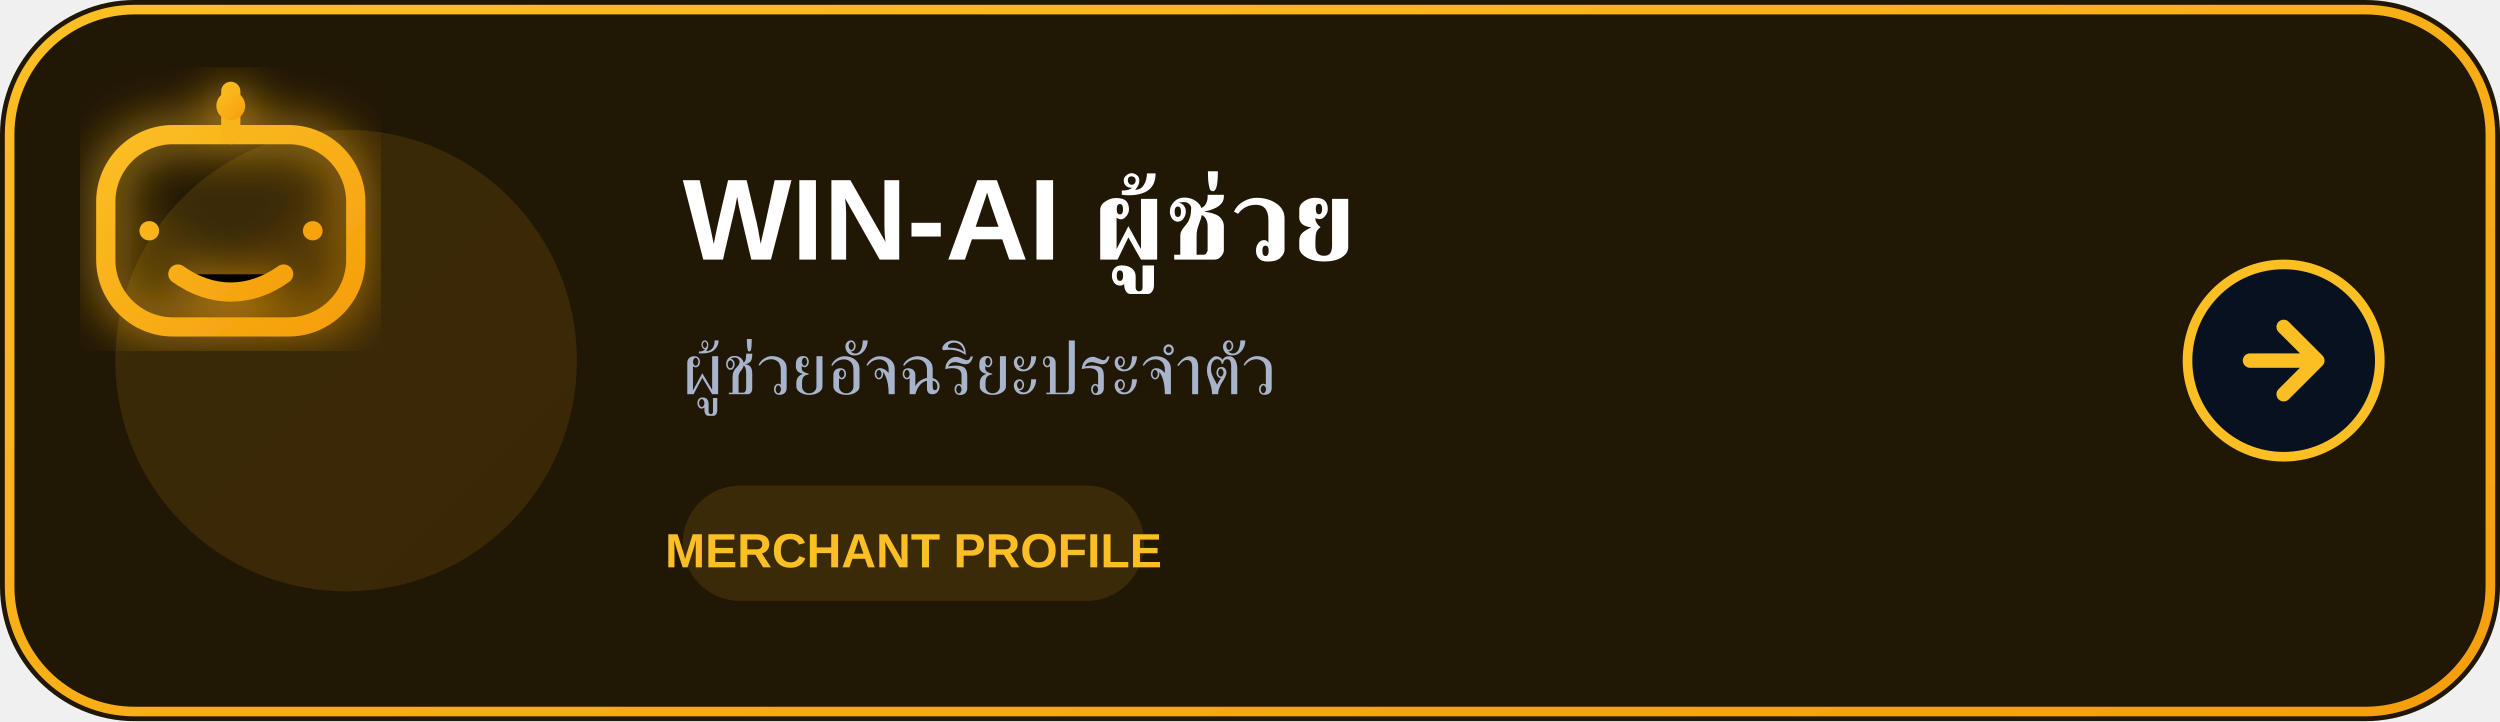
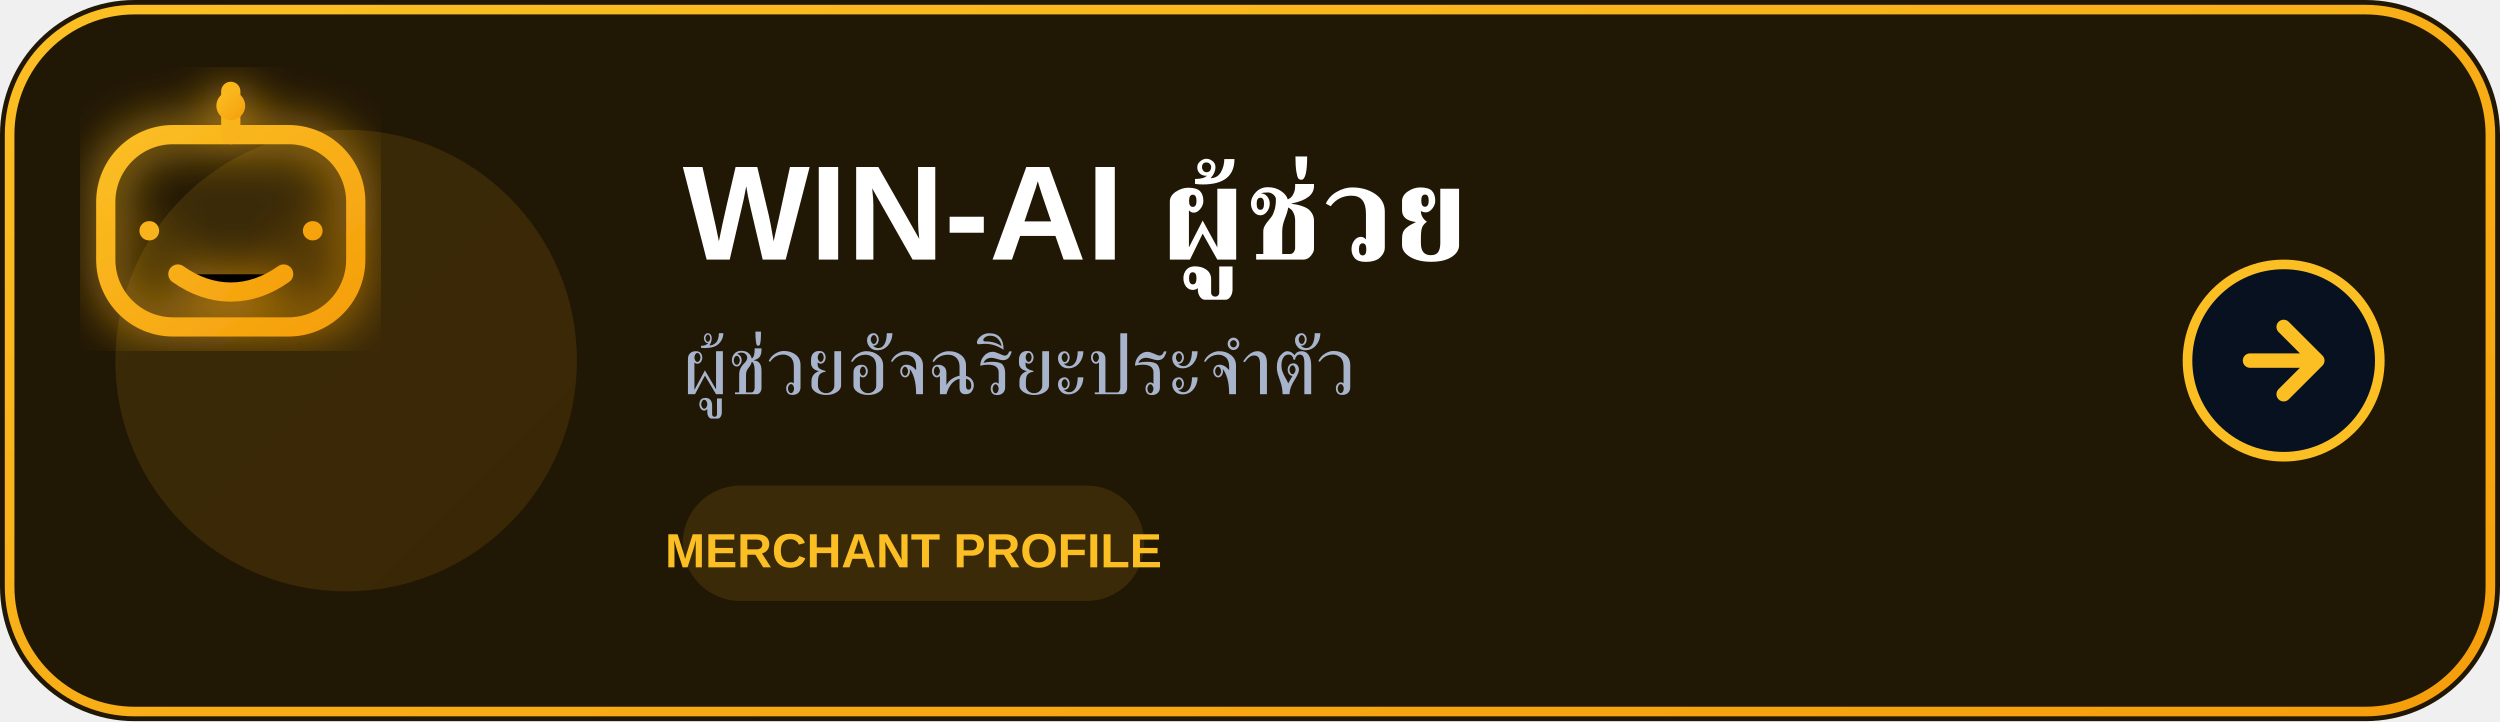
<svg xmlns="http://www.w3.org/2000/svg" viewBox="0 0 520 150">
  <defs>
    <linearGradient id="g" x1="0" y1="0" x2="1" y2="1">
      <stop stop-color="#FBBF24" />
      <stop offset="1" stop-color="#F59E0B" />
    </linearGradient>
    <filter id="glow">
      <feGaussianBlur stdDeviation="5" result="b" />
      <feMerge>
        <feMergeNode in="b" />
        <feMergeNode in="SourceGraphic" />
      </feMerge>
    </filter>
  </defs>
  <rect width="520" height="150" rx="28" fill="#211705" />
  <rect x="2" y="2" width="516" height="146" rx="26" fill="none" stroke="url(#g)" stroke-width="2" />
  <circle cx="72" cy="75" r="48" fill="url(#g)" opacity=".12" />
  <g filter="url(#glow)">
    <rect x="22" y="28" width="52" height="40" rx="14" fill="none" stroke="url(#g)" stroke-width="4" />
    <path d="M48 19v9M31 48h.1M65 48h.1M37 57c7 5 15 5 22 0" stroke="url(#g)" stroke-width="4" stroke-linecap="round" />
    <circle cx="48" cy="22" r="3" fill="url(#g)" />
  </g>
-   <text x="142" y="54" fill="#fff" font-family="Arial,sans-serif" font-size="24" font-weight="900">WIN-AI ผู้ช่วย</text>
-   <text x="142" y="82" fill="#A7B4CC" font-family="Arial,sans-serif" font-size="15">ผู้ช่วยอัจฉริยะประจำตัว</text>
+   <text x="142" y="54" fill="#fff" font-family="Arial,sans-serif" font-size="28" font-weight="900">WIN-AI ผู้ช่วย</text>
+   <text x="142" y="82" fill="#A7B4CC" font-family="Arial,sans-serif" font-size="17">ผู้ช่วยอัจฉริยะประจำตัว</text>
  <rect x="142" y="101" width="96" height="24" rx="12" fill="#FBBF24" opacity=".12" />
  <text x="190" y="118" text-anchor="middle" fill="#FBBF24" font-family="Arial,sans-serif" font-size="10" font-weight="800">MERCHANT PROFILE</text>
  <circle cx="475" cy="75" r="20" fill="#07111F" stroke="#FBBF24" stroke-width="2" />
  <path d="M468 75h12M475 68l7 7-7 7" stroke="#FBBF24" stroke-width="3" fill="none" stroke-linecap="round" stroke-linejoin="round" />
</svg>
